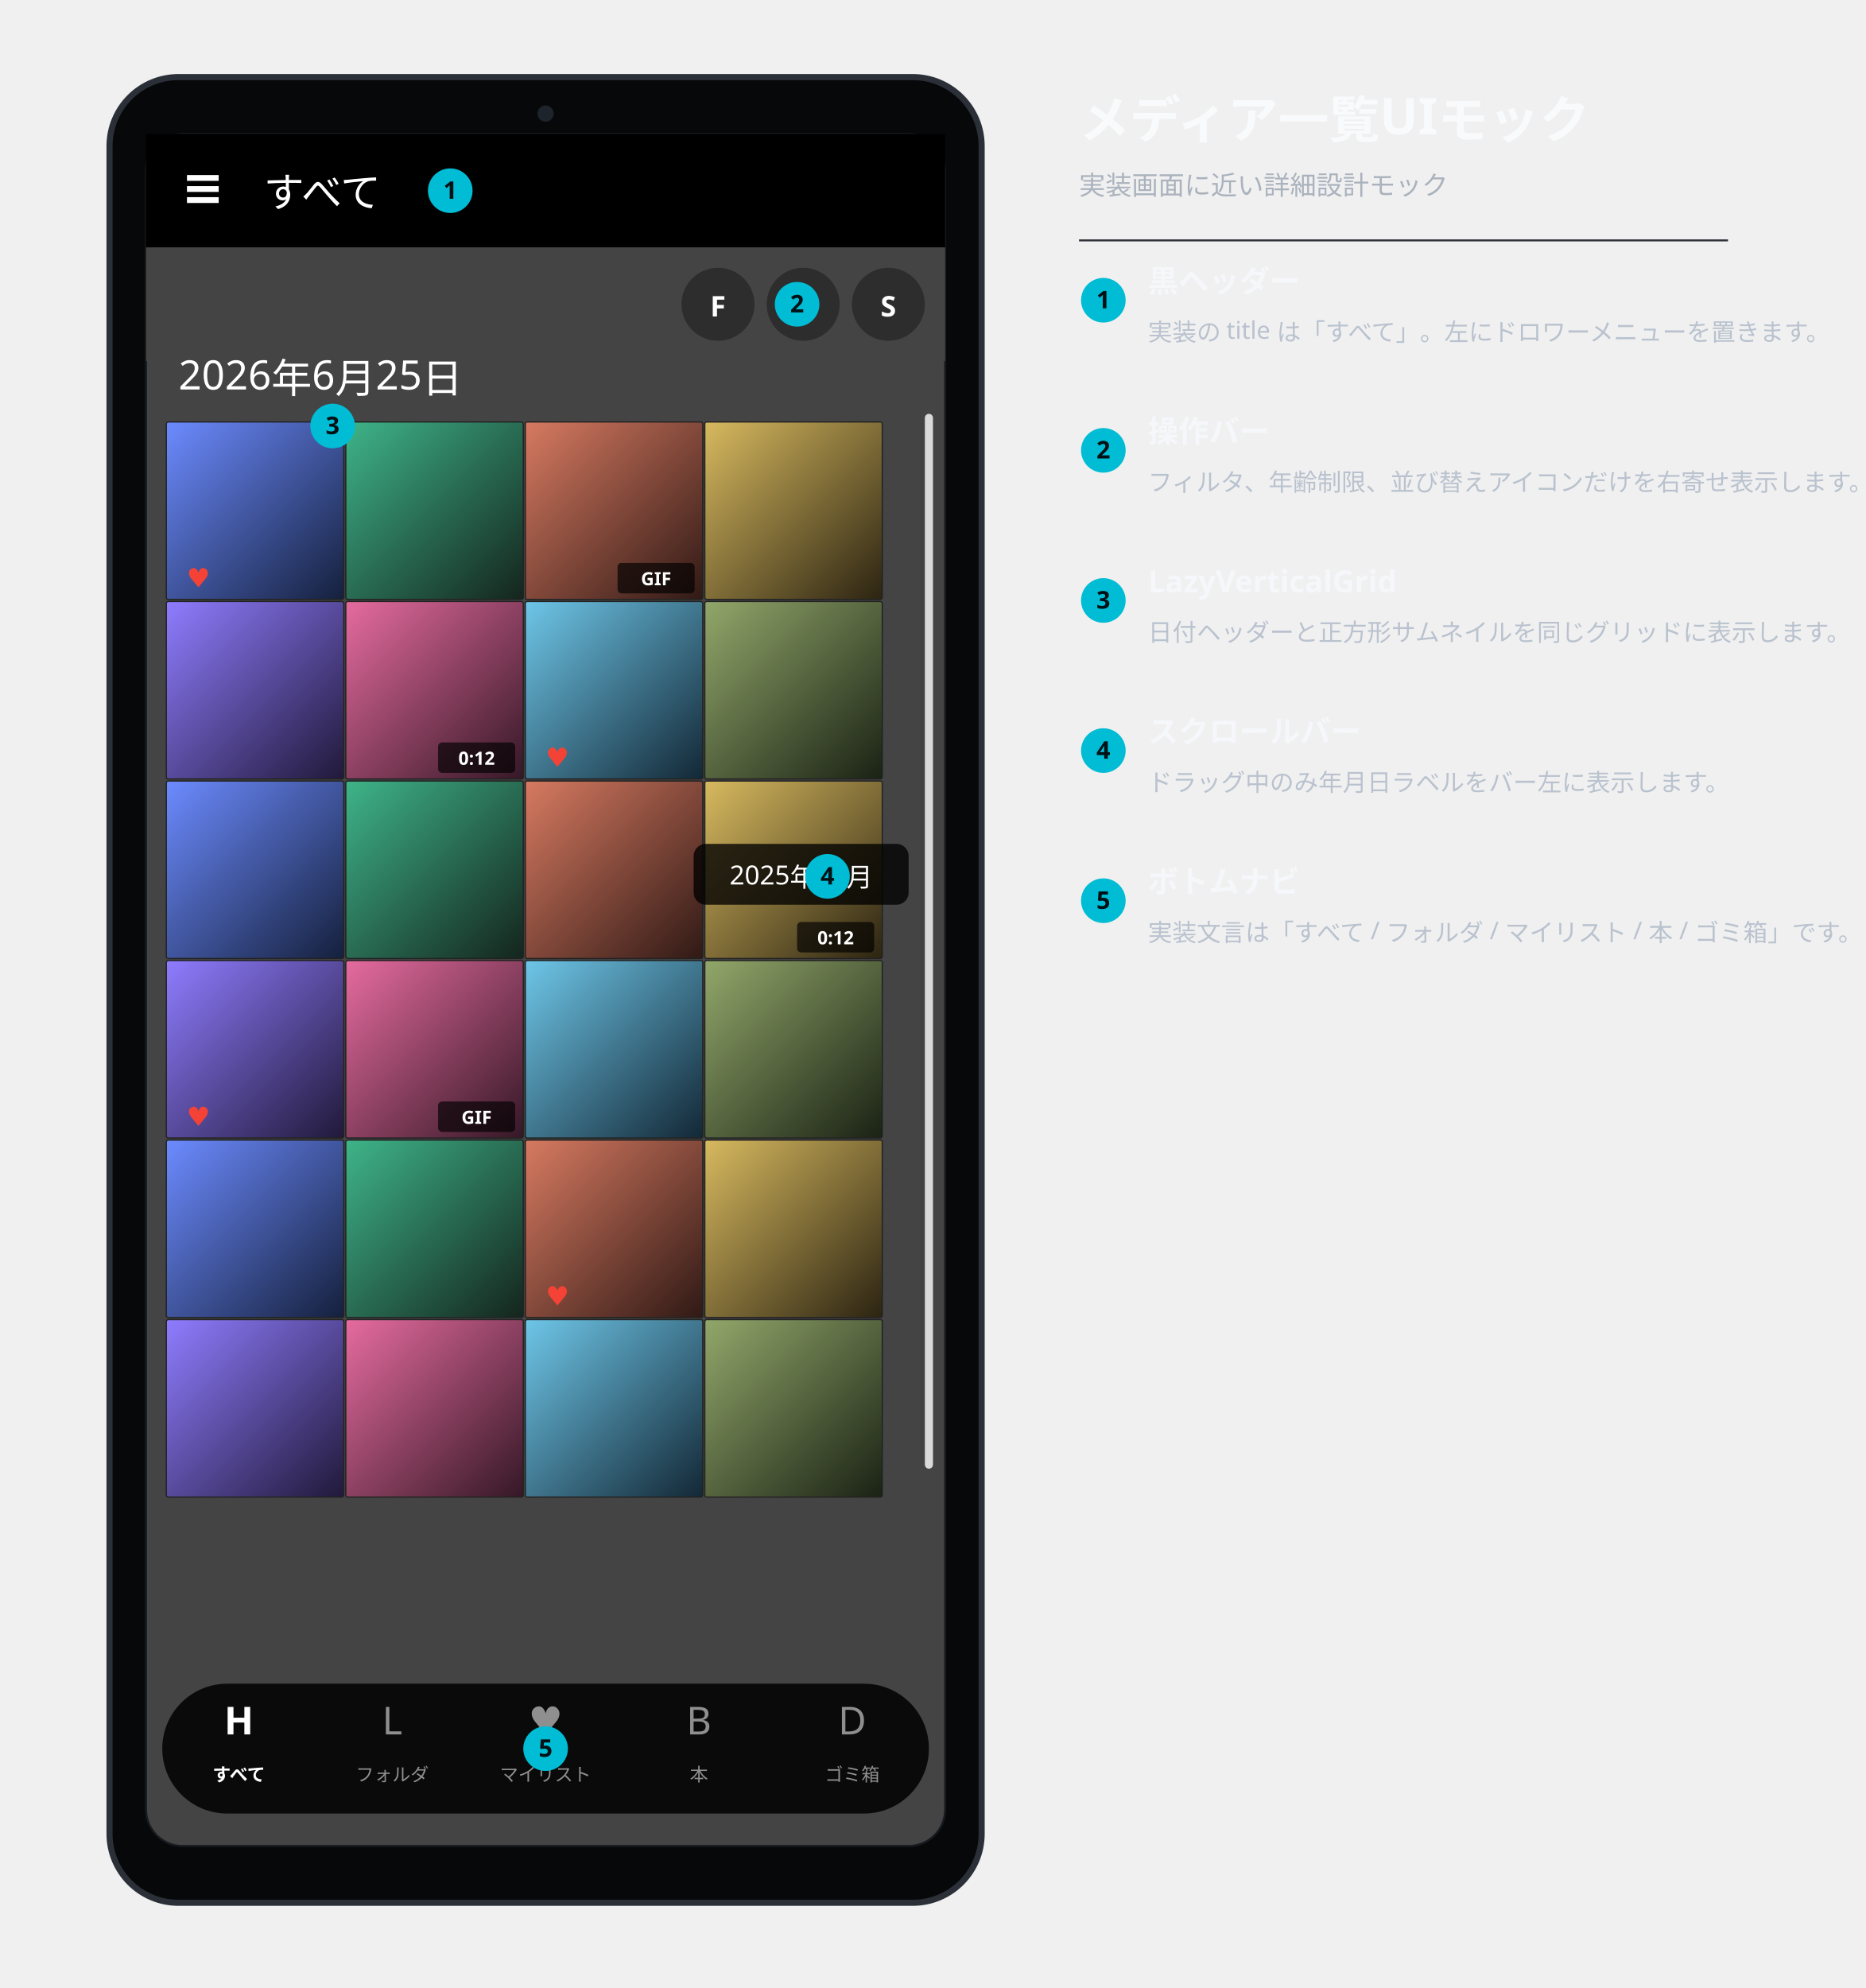
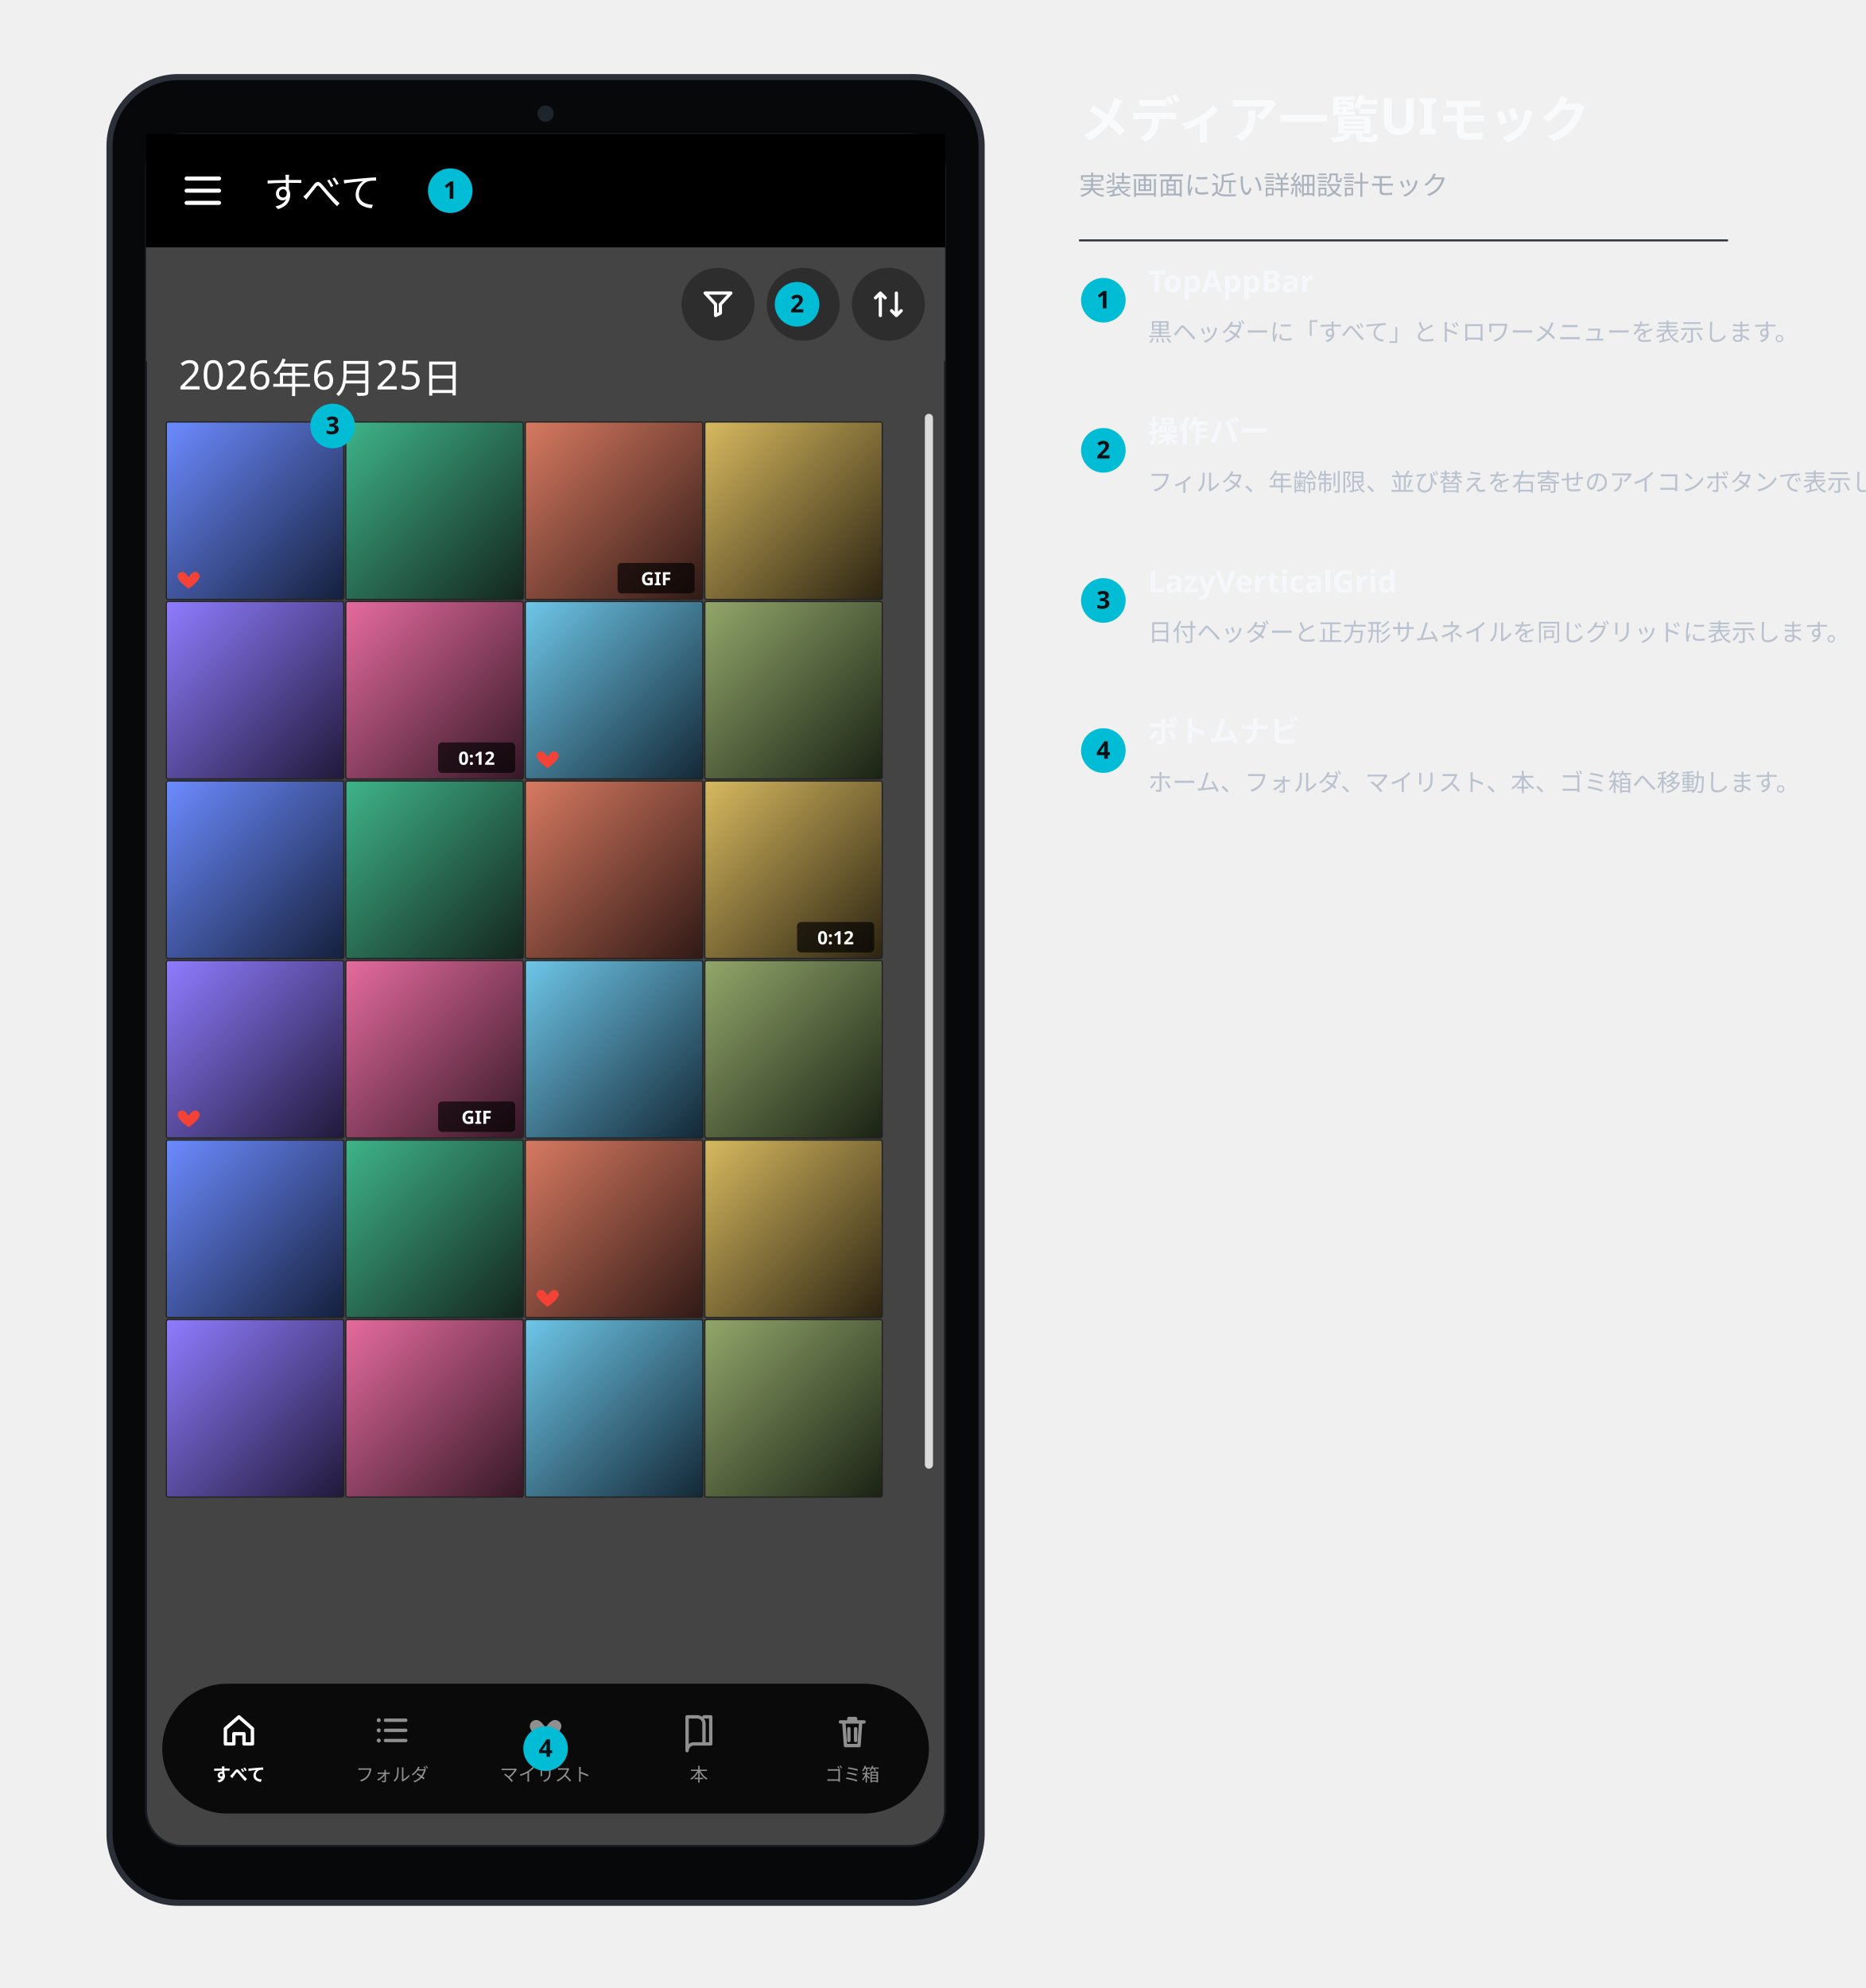
<svg xmlns="http://www.w3.org/2000/svg" width="920" height="980" viewBox="0 0 920 980" role="img" aria-labelledby="title">
  <defs>
    <linearGradient id="thumb0" x1="0" y1="0" x2="1" y2="1">
      <stop stop-color="#6C8BFF" />
      <stop offset="1" stop-color="#15203D" />
    </linearGradient>
    <linearGradient id="thumb1" x1="0" y1="0" x2="1" y2="1">
      <stop stop-color="#3EB489" />
      <stop offset="1" stop-color="#14251D" />
    </linearGradient>
    <linearGradient id="thumb2" x1="0" y1="0" x2="1" y2="1">
      <stop stop-color="#D77A61" />
      <stop offset="1" stop-color="#301915" />
    </linearGradient>
    <linearGradient id="thumb3" x1="0" y1="0" x2="1" y2="1">
      <stop stop-color="#D7B95F" />
      <stop offset="1" stop-color="#2C2412" />
    </linearGradient>
    <linearGradient id="thumb4" x1="0" y1="0" x2="1" y2="1">
      <stop stop-color="#8F7CFF" />
      <stop offset="1" stop-color="#21193A" />
    </linearGradient>
    <linearGradient id="thumb5" x1="0" y1="0" x2="1" y2="1">
      <stop stop-color="#E56B9F" />
      <stop offset="1" stop-color="#351826" />
    </linearGradient>
    <linearGradient id="thumb6" x1="0" y1="0" x2="1" y2="1">
      <stop stop-color="#6EC6E8" />
      <stop offset="1" stop-color="#132836" />
    </linearGradient>
    <linearGradient id="thumb7" x1="0" y1="0" x2="1" y2="1">
      <stop stop-color="#92A76A" />
      <stop offset="1" stop-color="#1A2214" />
    </linearGradient>
  </defs>
  <style>
  svg{background:#101316;font-family:'Yu Gothic','Meiryo',system-ui,sans-serif}
  .device{fill:#07080A;stroke:#2B3038;stroke-width:3}
  .screen{stroke:#171A1F;stroke-width:1}
-   .camera{fill:#1E242C}
+   .cameraDot{fill:#1E242C}
  .barTitle{font-size:20px;font-weight:500}
-   .barIcon{font-size:25px;font-weight:600}
-   .barIconSmall{font-size:18px;font-weight:600}
  .iconCircle{fill:#2D2D2D}
-   .iconLabel{font-size:14px;font-weight:700;fill:#FFFFFF}
  .thumb{stroke:#222;stroke-width:.6}
  .badge{fill:#000000AA}
  .badgeText{fill:#fff;font-size:9px;font-weight:700}
-   .fav{fill:#F44336;font-size:13px;font-weight:700}
  .txt{fill:#fff;font-size:13px}
  .headerText{fill:#fff;font-size:20px;font-weight:500}
  .small{fill:#E8EAED;font-size:12px}
  .muted{fill:#9E9E9E;font-size:12px}
  .bottomPill{fill:#000000D9}
-   .navGlyph,.navText{fill:#8F8F8F}
-   .navGlyphOn,.navTextOn{fill:#FFFFFF;font-weight:700}
-   .navGlyph,.navGlyphOn{font-size:19px}
-   .navText,.navTextOn{font-size:9px}
+   .navText{fill:#8F8F8F;font-size:9px}
+   .navTextOn{fill:#FFFFFF;font-size:9px;font-weight:700}
  .scrollThumb{fill:#FFFFFFCC}
+   .scrollTrack{fill:#FFFFFF40}
  .scrollLabel{fill:#000000C7}
  .scrollLabelText{fill:#fff;font-size:13px}
  .marker{fill:#00BCD4}
  .markerText{fill:#001216;font-size:12px;font-weight:900}
  .docTitle{fill:#F8FAFC;font-size:25px;font-weight:800}
  .docSub{fill:#AAB2BD;font-size:13px}
  .legendTitle{fill:#F5F7FA;font-size:15px;font-weight:800}
  .legendBody{fill:#B9C2CE;font-size:12px}
  .catTitle{fill:#FFFFFF;font-size:13px}
  .catSub{fill:#A0A0A0;font-size:11px}
  .m3Card{fill:#1E1E1E}
  .cardTitle{fill:#FFFFFF;font-size:15px;font-weight:700}
  .cardSub{fill:#AAAAAA;font-size:11px}
  .buttonText{font-size:14px;font-weight:700}
  .inputBox{fill:#00000000;stroke:#80868B;stroke-width:1.2}
  .inputLabel{fill:#BDBDBD;font-size:12px}
  .inputText{fill:#FFFFFF;font-size:13px}
  .dialog{fill:#1A1A1A;stroke:#2C2C2C}
  .dialogTitle{fill:#fff;font-size:18px;font-weight:700}
  .dialogText{fill:#D5D5D5;font-size:13px}
  .brownCard{fill:#1D1A18;stroke:#4B4038}
  .brownField{fill:#28231F}
  .brownTitle{fill:#F4EFE8;font-size:18px;font-weight:700}
  .brownText{fill:#B8ADA2;font-size:13px}
  .brownAccent{fill:#D28A5E;font-size:13px;font-weight:700}
  .progressTrack{fill:#FFFFFF26}
  .progress{fill:#00BCD4}
  .line{stroke:#00BCD4;stroke-width:1.2;opacity:.65}
+   .chip{fill:#2D2D2D}
+   .chipText{fill:#E8EAED;font-size:11px;font-weight:700}
</style>
  <rect x="54" y="38" width="430" height="900" class="device" rx="34" />
  <rect x="72" y="66" width="394" height="844" class="screen" rx="18" fill="#444444" />
-   <circle cx="269.0" cy="56" r="4" class="camera" />
+   <circle cx="269.0" cy="56" r="4" class="cameraDot" />
  <rect x="72" y="66" width="394" height="56" fill="#000000" />
-   <text x="100" y="101" class="barIcon" fill="#FFFFFF" text-anchor="middle">≡</text>
+   <g transform="translate(88.00 82.00) scale(1)">
+     <line x1="4" y1="6" x2="20" y2="6" stroke="#FFFFFF" stroke-width="2" stroke-linecap="round" />
+     <line x1="4" y1="12" x2="20" y2="12" stroke="#FFFFFF" stroke-width="2" stroke-linecap="round" />
+     <line x1="4" y1="18" x2="20" y2="18" stroke="#FFFFFF" stroke-width="2" stroke-linecap="round" />
+   </g>
  <text x="130" y="102" class="barTitle" fill="#FFFFFF" text-anchor="start">すべて</text>
  <rect x="72" y="122" width="394" height="56" fill="#444444" opacity="0.95" />
  <circle cx="354" cy="150" r="18" class="iconCircle" />
-   <text x="354" y="156" class="iconLabel" fill="#FFFFFF" text-anchor="middle">F</text>
+   <g transform="translate(344.50 140.50) scale(0.7917)">
+     <path d="M4 5h16l-6.5 7v5.5L10.5 19v-7L4 5z" fill="none" stroke="#FFFFFF" stroke-width="2" stroke-linecap="round" stroke-linejoin="round" />
+   </g>
  <circle cx="396" cy="150" r="18" class="iconCircle" />
-   <text x="396" y="156" class="iconLabel" fill="#4CAF50" text-anchor="middle">P</text>
+   <g transform="translate(386.50 140.50) scale(0.7917)">
+     <path d="M12 3l7 3v5c0 5-3 8.5-7 10-4-1.5-7-5-7-10V6l7-3z" fill="none" stroke="#4CAF50" stroke-width="2" stroke-linecap="round" stroke-linejoin="round" />
+   </g>
  <circle cx="438" cy="150" r="18" class="iconCircle" />
-   <text x="438" y="156" class="iconLabel" fill="#FFFFFF" text-anchor="middle">S</text>
+   <g transform="translate(428.50 140.50) scale(0.7917)">
+     <path d="M7 5v14M7 5l-3 3M7 5l3 3" fill="none" stroke="#FFFFFF" stroke-width="2" stroke-linecap="round" stroke-linejoin="round" />
+     <path d="M17 19V5M17 19l-3-3M17 19l3-3" fill="none" stroke="#FFFFFF" stroke-width="2" stroke-linecap="round" stroke-linejoin="round" />
+   </g>
  <text x="88" y="192" class="headerText">2026年6月25日</text>
  <rect x="82.0" y="208.0" width="87.5" height="87.5" class="thumb" rx="1" fill="url(#thumb0)" />
-   <text x="92.0" y="289.5" class="fav">♥</text>
+   <g transform="translate(86.00 278.50) scale(0.5833)">
+     <path d="M12 20s-7-4.5-9-9c-1.5-3.5 2.5-6.5 5.5-4.5 1.6 1 2.2 2.3 3.5 3.8 1.3-1.5 1.9-2.8 3.5-3.8 3-2 7 1 5.5 4.5-2 4.5-9 9-9 9z" fill="#F44336" stroke="none" />
+   </g>
  <rect x="170.5" y="208.0" width="87.5" height="87.5" class="thumb" rx="1" fill="url(#thumb1)" />
  <rect x="259.0" y="208.0" width="87.5" height="87.5" class="thumb" rx="1" fill="url(#thumb2)" />
  <rect x="304.5" y="277.5" width="38" height="15" class="badge" rx="2" />
  <text x="323.5" y="288.5" class="badgeText" text-anchor="middle">GIF</text>
  <rect x="347.5" y="208.0" width="87.5" height="87.5" class="thumb" rx="1" fill="url(#thumb3)" />
  <rect x="82.0" y="296.5" width="87.5" height="87.5" class="thumb" rx="1" fill="url(#thumb4)" />
  <rect x="170.5" y="296.5" width="87.5" height="87.5" class="thumb" rx="1" fill="url(#thumb5)" />
  <rect x="216.0" y="366.0" width="38" height="15" class="badge" rx="2" />
  <text x="235.0" y="377.0" class="badgeText" text-anchor="middle">0:12</text>
  <rect x="259.0" y="296.5" width="87.5" height="87.5" class="thumb" rx="1" fill="url(#thumb6)" />
-   <text x="269.0" y="378.0" class="fav">♥</text>
+   <g transform="translate(263.00 367.00) scale(0.5833)">
+     <path d="M12 20s-7-4.5-9-9c-1.5-3.5 2.5-6.5 5.5-4.5 1.6 1 2.2 2.3 3.5 3.8 1.3-1.5 1.9-2.8 3.5-3.8 3-2 7 1 5.5 4.5-2 4.5-9 9-9 9z" fill="#F44336" stroke="none" />
+   </g>
  <rect x="347.5" y="296.5" width="87.5" height="87.5" class="thumb" rx="1" fill="url(#thumb7)" />
  <rect x="82.0" y="385.0" width="87.5" height="87.5" class="thumb" rx="1" fill="url(#thumb0)" />
  <rect x="170.5" y="385.0" width="87.5" height="87.5" class="thumb" rx="1" fill="url(#thumb1)" />
  <rect x="259.0" y="385.0" width="87.5" height="87.5" class="thumb" rx="1" fill="url(#thumb2)" />
  <rect x="347.5" y="385.0" width="87.5" height="87.5" class="thumb" rx="1" fill="url(#thumb3)" />
  <rect x="393.0" y="454.5" width="38" height="15" class="badge" rx="2" />
  <text x="412.0" y="465.5" class="badgeText" text-anchor="middle">0:12</text>
  <rect x="82.0" y="473.5" width="87.5" height="87.5" class="thumb" rx="1" fill="url(#thumb4)" />
-   <text x="92.0" y="555.0" class="fav">♥</text>
+   <g transform="translate(86.00 544.00) scale(0.5833)">
+     <path d="M12 20s-7-4.5-9-9c-1.5-3.5 2.5-6.5 5.5-4.5 1.6 1 2.2 2.3 3.5 3.8 1.3-1.5 1.9-2.8 3.5-3.8 3-2 7 1 5.5 4.5-2 4.5-9 9-9 9z" fill="#F44336" stroke="none" />
+   </g>
  <rect x="170.5" y="473.5" width="87.5" height="87.5" class="thumb" rx="1" fill="url(#thumb5)" />
  <rect x="216.0" y="543.0" width="38" height="15" class="badge" rx="2" />
  <text x="235.0" y="554.0" class="badgeText" text-anchor="middle">GIF</text>
  <rect x="259.0" y="473.5" width="87.5" height="87.5" class="thumb" rx="1" fill="url(#thumb6)" />
  <rect x="347.5" y="473.5" width="87.5" height="87.5" class="thumb" rx="1" fill="url(#thumb7)" />
  <rect x="82.0" y="562.0" width="87.5" height="87.5" class="thumb" rx="1" fill="url(#thumb0)" />
  <rect x="170.5" y="562.0" width="87.5" height="87.5" class="thumb" rx="1" fill="url(#thumb1)" />
  <rect x="259.0" y="562.0" width="87.5" height="87.5" class="thumb" rx="1" fill="url(#thumb2)" />
-   <text x="269.0" y="643.5" class="fav">♥</text>
+   <g transform="translate(263.00 632.50) scale(0.5833)">
+     <path d="M12 20s-7-4.5-9-9c-1.5-3.5 2.5-6.5 5.5-4.5 1.6 1 2.2 2.3 3.5 3.8 1.3-1.5 1.9-2.8 3.5-3.8 3-2 7 1 5.5 4.5-2 4.5-9 9-9 9z" fill="#F44336" stroke="none" />
+   </g>
  <rect x="347.5" y="562.0" width="87.5" height="87.5" class="thumb" rx="1" fill="url(#thumb3)" />
  <rect x="82.0" y="650.5" width="87.5" height="87.5" class="thumb" rx="1" fill="url(#thumb4)" />
  <rect x="170.5" y="650.5" width="87.5" height="87.5" class="thumb" rx="1" fill="url(#thumb5)" />
  <rect x="259.0" y="650.5" width="87.5" height="87.5" class="thumb" rx="1" fill="url(#thumb6)" />
  <rect x="347.5" y="650.5" width="87.5" height="87.5" class="thumb" rx="1" fill="url(#thumb7)" />
  <rect x="456" y="204" width="4" height="520" class="scrollThumb" rx="2" />
-   <rect x="342" y="416" width="106" height="30" class="scrollLabel" rx="6" />
-   <text x="395" y="436" class="scrollLabelText" text-anchor="middle">2025年11月</text>
  <rect x="80" y="830" width="378" height="64" class="bottomPill" rx="32" />
-   <text x="117.8" y="855" class="navGlyphOn" text-anchor="middle">H</text>
+   <g transform="translate(107.80 843.00) scale(0.8333)">
+     <path d="M4 11l8-7 8 7v9h-5v-6H9v6H4v-9z" fill="none" stroke="#FFFFFF" stroke-width="2" stroke-linecap="round" stroke-linejoin="round" />
+   </g>
  <text x="117.8" y="878" class="navTextOn" text-anchor="middle">すべて</text>
-   <text x="193.4" y="855" class="navGlyph" text-anchor="middle">L</text>
+   <g transform="translate(183.40 843.00) scale(0.8333)">
+     <line x1="8" y1="6" x2="20" y2="6" stroke="#8F8F8F" stroke-width="2" stroke-linecap="round" />
+     <line x1="8" y1="12" x2="20" y2="12" stroke="#8F8F8F" stroke-width="2" stroke-linecap="round" />
+     <line x1="8" y1="18" x2="20" y2="18" stroke="#8F8F8F" stroke-width="2" stroke-linecap="round" />
+     <circle cx="4" cy="6" r="1.2" fill="#8F8F8F" />
+     <circle cx="4" cy="12" r="1.2" fill="#8F8F8F" />
+     <circle cx="4" cy="18" r="1.2" fill="#8F8F8F" />
+   </g>
  <text x="193.4" y="878" class="navText" text-anchor="middle">フォルダ</text>
-   <text x="269.0" y="855" class="navGlyph" text-anchor="middle">♥</text>
+   <g transform="translate(259.00 843.00) scale(0.8333)">
+     <path d="M12 20s-7-4.5-9-9c-1.5-3.5 2.5-6.5 5.5-4.5 1.6 1 2.2 2.3 3.5 3.8 1.3-1.5 1.9-2.8 3.5-3.8 3-2 7 1 5.5 4.5-2 4.5-9 9-9 9z" fill="#8F8F8F" stroke="none" />
+   </g>
  <text x="269.0" y="878" class="navText" text-anchor="middle">マイリスト</text>
-   <text x="344.6" y="855" class="navGlyph" text-anchor="middle">B</text>
+   <g transform="translate(334.60 843.00) scale(0.8333)">
+     <path d="M5 4h6a4 4 0 0 1 4 4v12H9a4 4 0 0 0-4 4V4z" fill="none" stroke="#8F8F8F" stroke-width="2" stroke-linecap="round" stroke-linejoin="round" />
+     <path d="M15 4h4v16h-4" fill="none" stroke="#8F8F8F" stroke-width="2" stroke-linecap="round" stroke-linejoin="round" />
+   </g>
  <text x="344.6" y="878" class="navText" text-anchor="middle">本</text>
-   <text x="420.2" y="855" class="navGlyph" text-anchor="middle">D</text>
+   <g transform="translate(410.20 843.00) scale(0.8333)">
+     <path d="M5 7h14M10 7V5h4v2M7 7l1 14h8l1-14" fill="none" stroke="#8F8F8F" stroke-width="2" stroke-linecap="round" stroke-linejoin="round" />
+     <line x1="10" y1="11" x2="10" y2="18" stroke="#8F8F8F" stroke-width="2" stroke-linecap="round" />
+     <line x1="14" y1="11" x2="14" y2="18" stroke="#8F8F8F" stroke-width="2" stroke-linecap="round" />
+   </g>
  <text x="420.2" y="878" class="navText" text-anchor="middle">ゴミ箱</text>
  <circle cx="222" cy="94" r="11" class="marker" />
  <text x="222" y="98" class="markerText" text-anchor="middle">1</text>
  <circle cx="393" cy="150" r="11" class="marker" />
  <text x="393" y="154" class="markerText" text-anchor="middle">2</text>
  <circle cx="164" cy="210" r="11" class="marker" />
  <text x="164" y="214" class="markerText" text-anchor="middle">3</text>
-   <circle cx="408" cy="432" r="11" class="marker" />
-   <text x="408" y="436" class="markerText" text-anchor="middle">4</text>
  <circle cx="269.0" cy="862" r="11" class="marker" />
-   <text x="269.0" y="866" class="markerText" text-anchor="middle">5</text>
+   <text x="269.0" y="866" class="markerText" text-anchor="middle">4</text>
  <text x="532" y="68" class="docTitle">メディア一覧UIモック</text>
  <text x="532" y="96" class="docSub">実装画面に近い詳細設計モック</text>
  <rect x="532" y="118" width="320" height="1" fill="#30343A" />
  <circle cx="544" cy="148" r="11" class="marker" />
  <text x="544" y="152" class="markerText" text-anchor="middle">1</text>
-   <text x="566" y="144" class="legendTitle">黒ヘッダー</text>
-   <text x="566" y="168" class="legendBody">実装の title は「すべて」。左にドロワーメニューを置きます。</text>
+   <text x="566" y="144" class="legendTitle">TopAppBar</text>
+   <text x="566" y="168" class="legendBody">黒ヘッダーに「すべて」とドロワーメニューを表示します。</text>
  <circle cx="544" cy="222" r="11" class="marker" />
  <text x="544" y="226" class="markerText" text-anchor="middle">2</text>
  <text x="566" y="218" class="legendTitle">操作バー</text>
-   <text x="566" y="242" class="legendBody">フィルタ、年齢制限、並び替えアイコンだけを右寄せ表示します。</text>
+   <text x="566" y="242" class="legendBody">フィルタ、年齢制限、並び替えを右寄せのアイコンボタンで表示します。</text>
  <circle cx="544" cy="296" r="11" class="marker" />
  <text x="544" y="300" class="markerText" text-anchor="middle">3</text>
  <text x="566" y="292" class="legendTitle">LazyVerticalGrid</text>
  <text x="566" y="316" class="legendBody">日付ヘッダーと正方形サムネイルを同じグリッドに表示します。</text>
  <circle cx="544" cy="370" r="11" class="marker" />
  <text x="544" y="374" class="markerText" text-anchor="middle">4</text>
-   <text x="566" y="366" class="legendTitle">スクロールバー</text>
-   <text x="566" y="390" class="legendBody">ドラッグ中のみ年月日ラベルをバー左に表示します。</text>
-   <circle cx="544" cy="444" r="11" class="marker" />
-   <text x="544" y="448" class="markerText" text-anchor="middle">5</text>
-   <text x="566" y="440" class="legendTitle">ボトムナビ</text>
-   <text x="566" y="464" class="legendBody">実装文言は「すべて / フォルダ / マイリスト / 本 / ゴミ箱」です。</text>
+   <text x="566" y="366" class="legendTitle">ボトムナビ</text>
+   <text x="566" y="390" class="legendBody">ホーム、フォルダ、マイリスト、本、ゴミ箱へ移動します。</text>
</svg>
